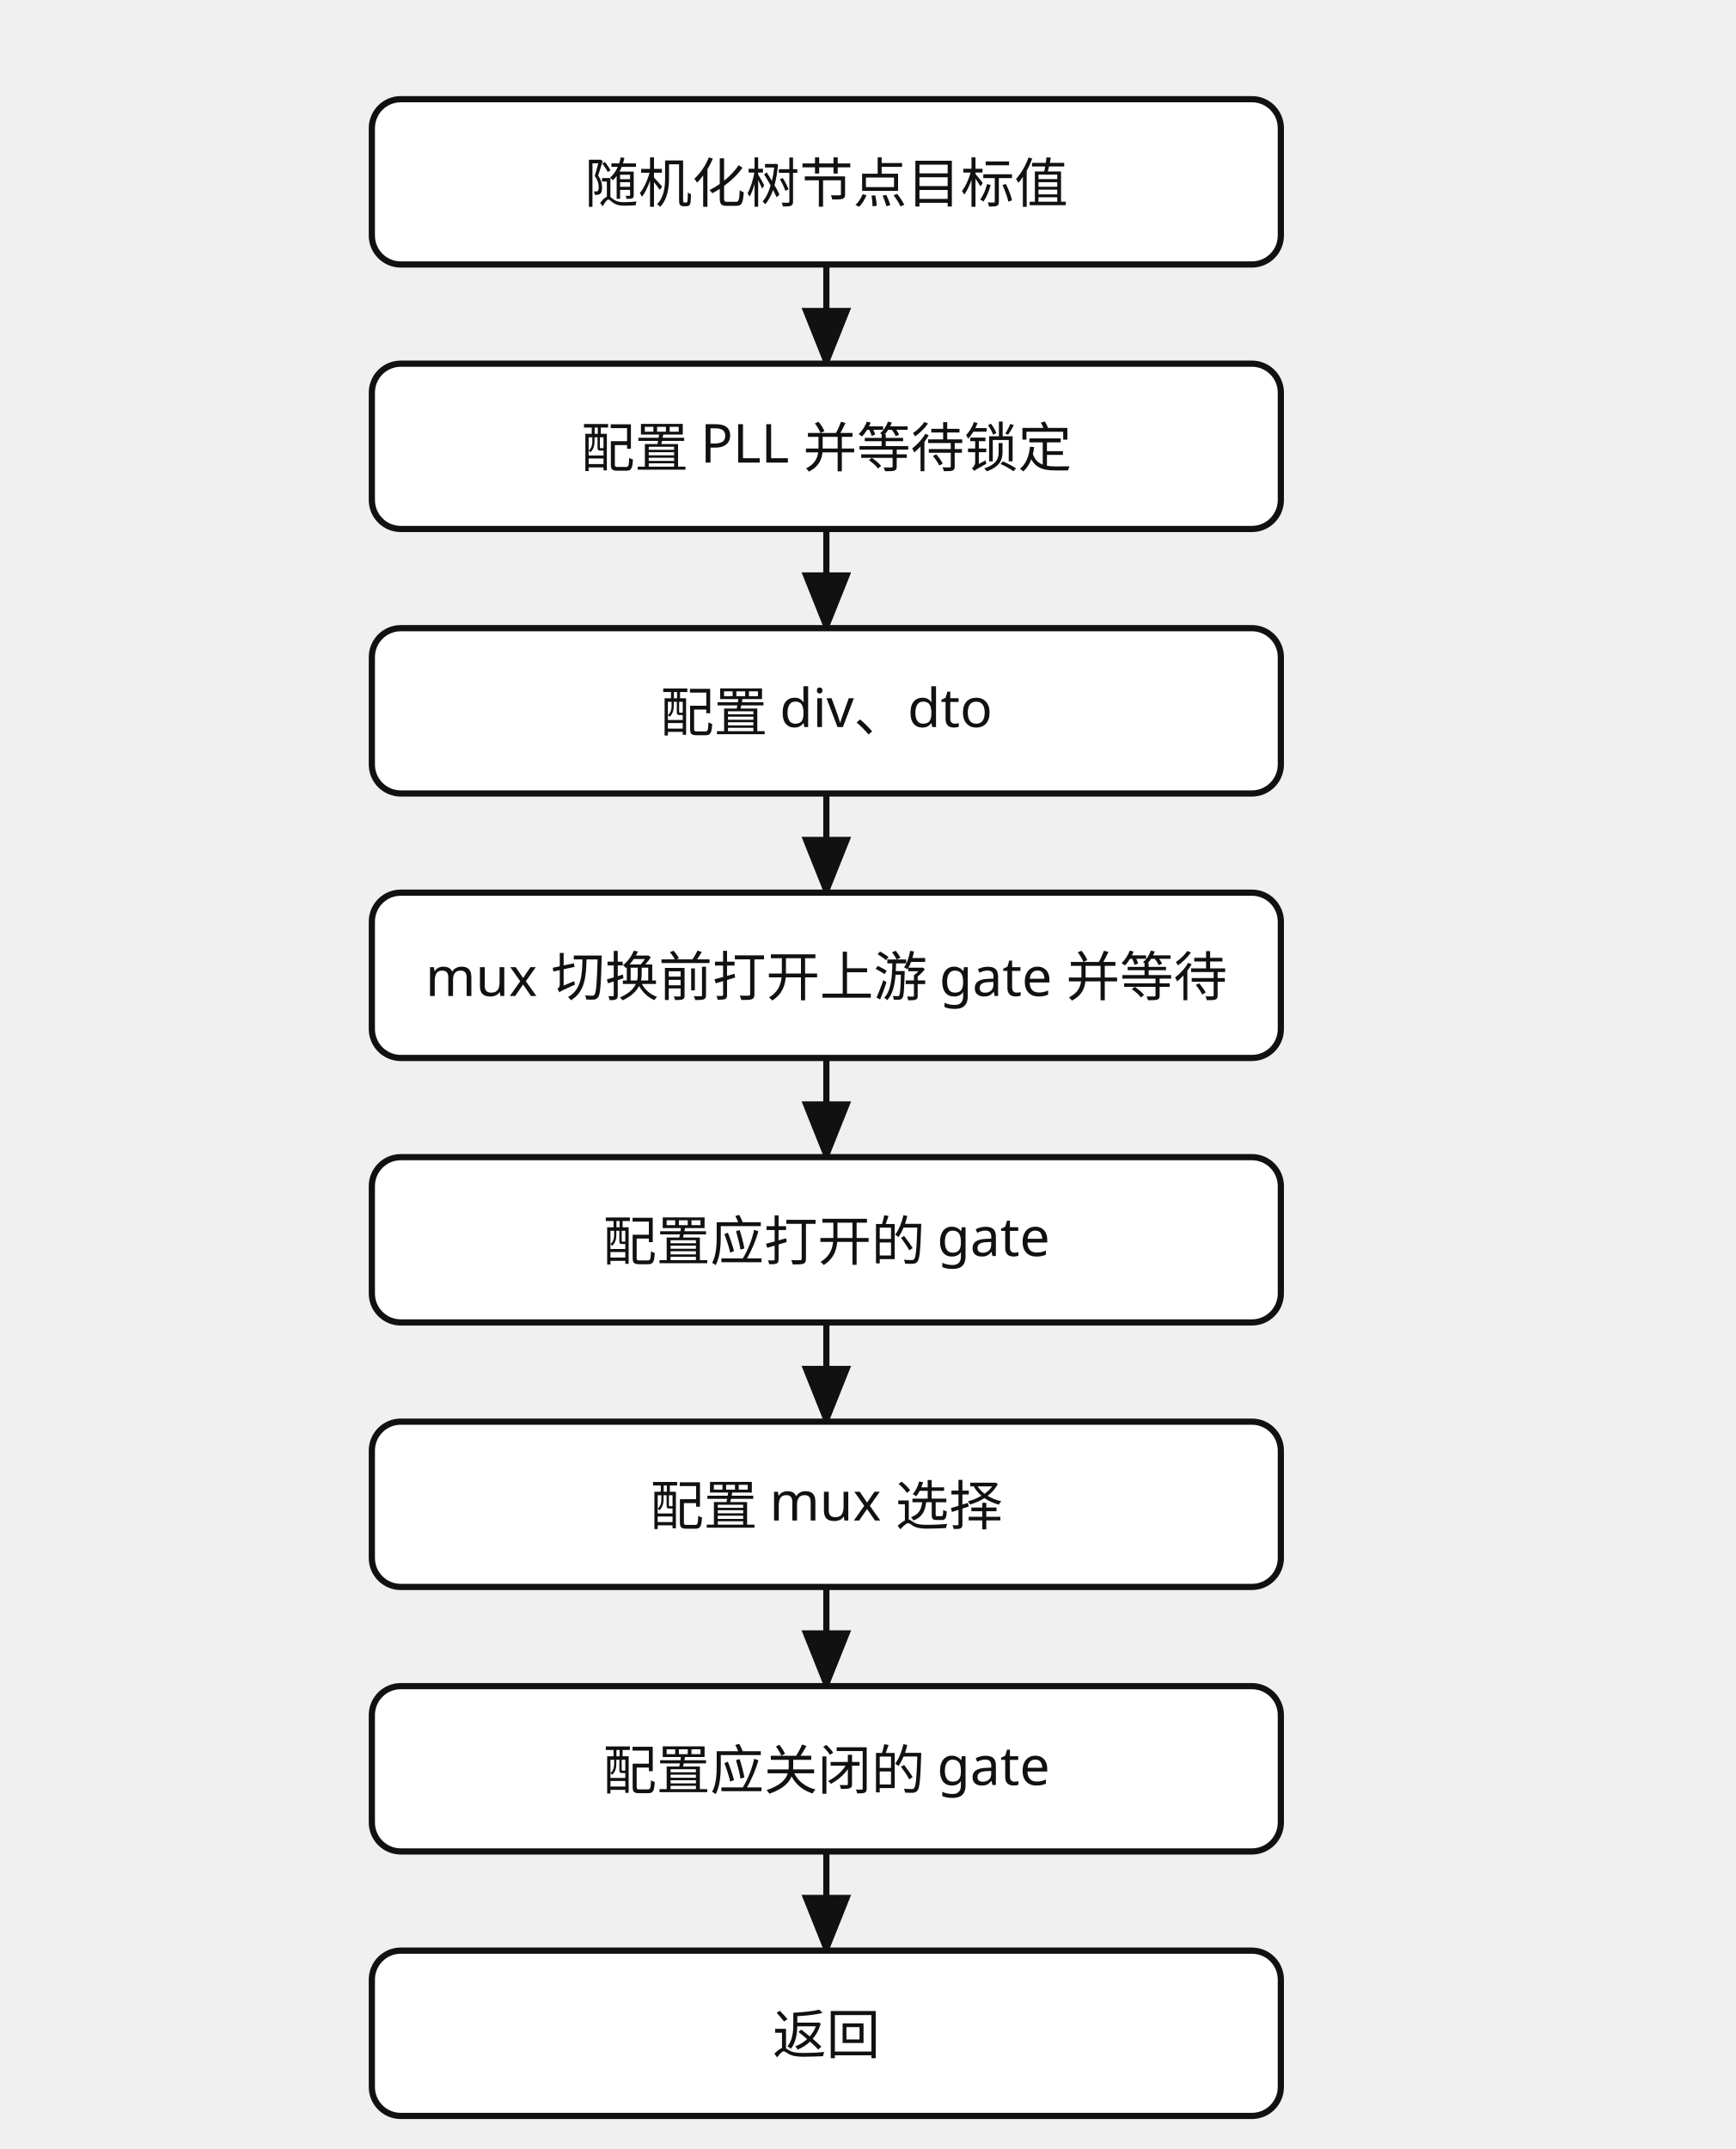
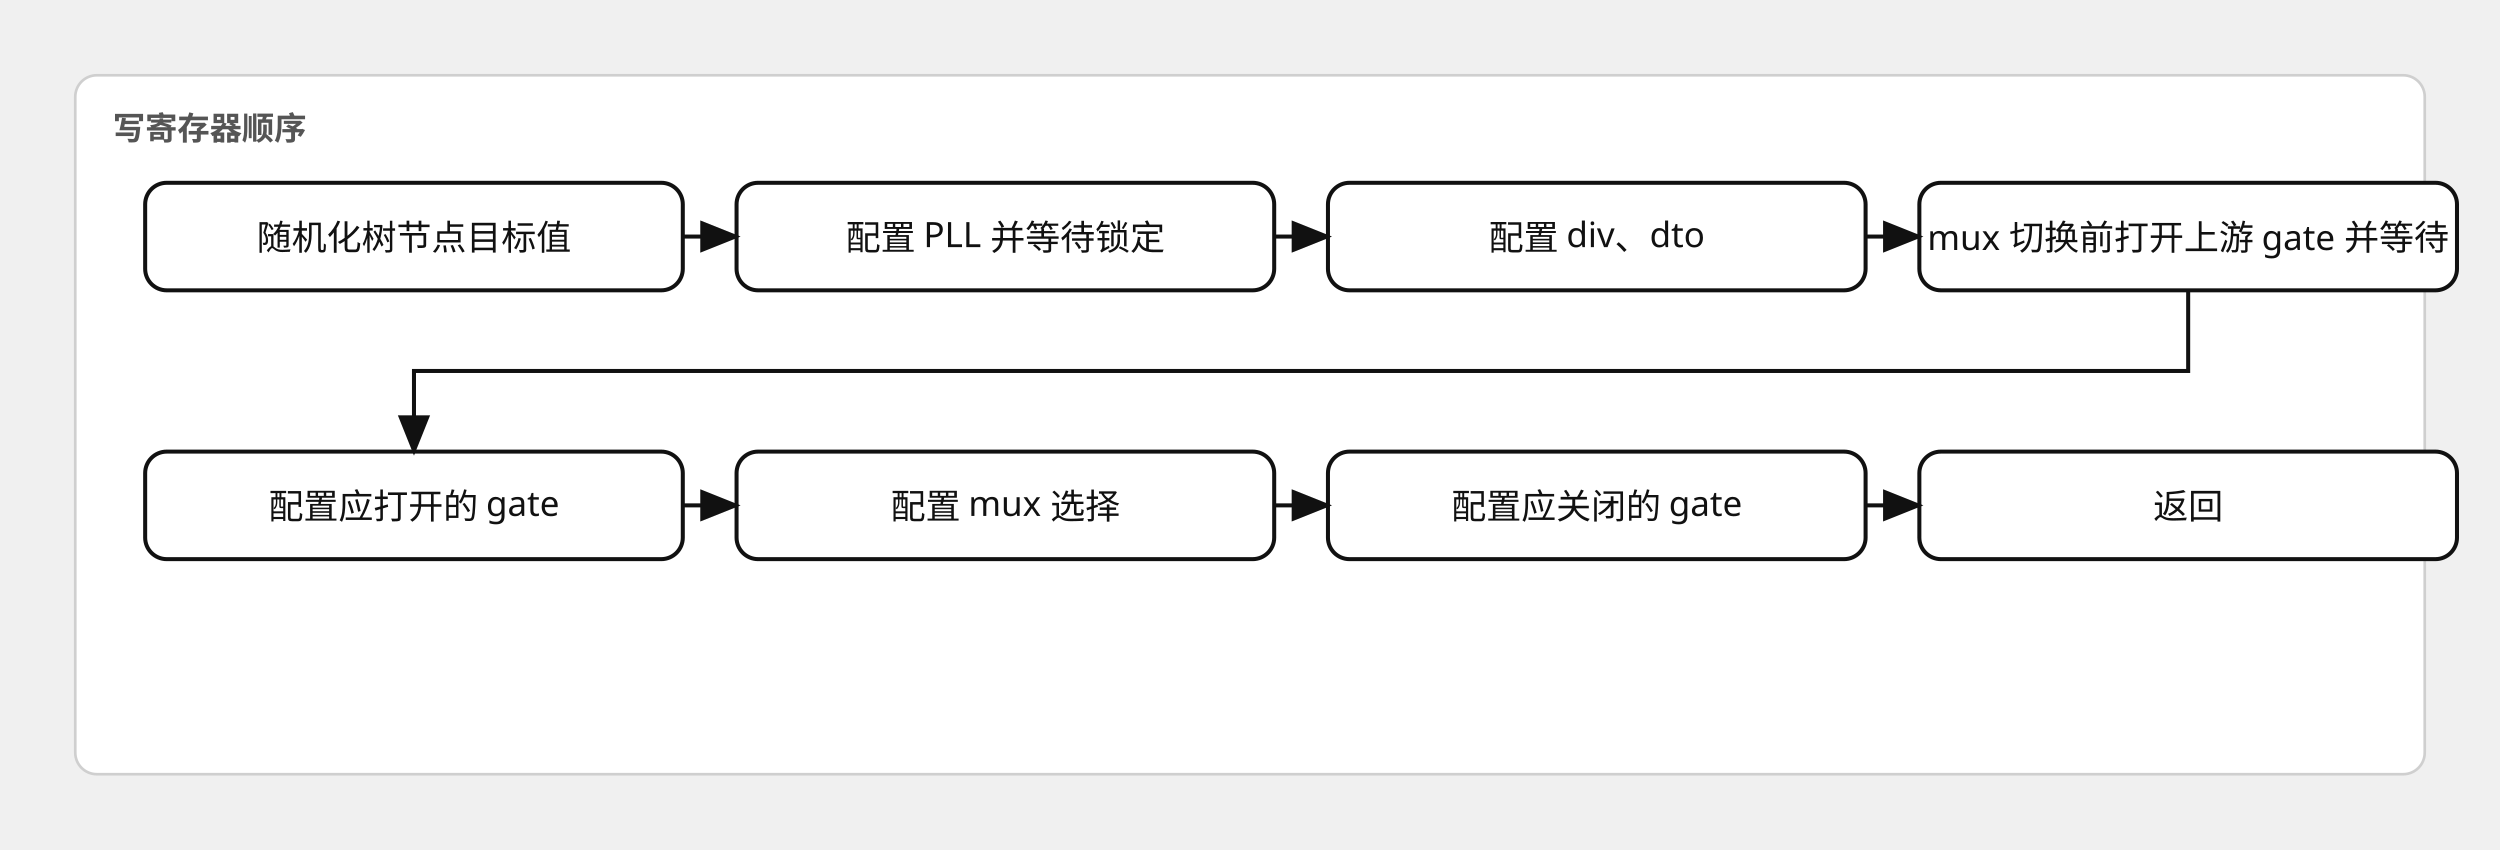
- <svg xmlns="http://www.w3.org/2000/svg" version="1.1" width="420px" height="520px" viewBox="0 0 420 520" xml:lang="zh-CN" content="&lt;mxfile host=&quot;app.diagrams.net&quot; agent=&quot;templates&quot; version=&quot;24.0.0&quot;&gt;&lt;diagram id=&quot;config-reg-flow&quot; name=&quot;Page-1&quot;&gt;&lt;mxGraphModel dx=&quot;900&quot; dy=&quot;600&quot; grid=&quot;1&quot; gridSize=&quot;10&quot; guides=&quot;1&quot; tooltips=&quot;1&quot; connect=&quot;1&quot; arrows=&quot;1&quot; fold=&quot;1&quot; page=&quot;1&quot; pageScale=&quot;1&quot; pageWidth=&quot;420&quot; pageHeight=&quot;520&quot; math=&quot;0&quot; shadow=&quot;0&quot; background=&quot;none&quot;&gt;&lt;root&gt;&lt;mxCell id=&quot;0&quot;/&gt;&lt;mxCell id=&quot;1&quot; parent=&quot;0&quot;/&gt;&lt;mxCell id=&quot;n1&quot; value=&quot;随机化树节点目标值&quot; style=&quot;rounded=1;whiteSpace=wrap;html=1;fillColor=#ffffff;strokeColor=#111111;strokeWidth=1.5;fontSize=13;fontColor=#111111;arcSize=8;align=center;verticalAlign=middle;&quot; vertex=&quot;1&quot; parent=&quot;1&quot;&gt;&lt;mxGeometry x=&quot;90&quot; y=&quot;24&quot; width=&quot;220&quot; height=&quot;40&quot; as=&quot;geometry&quot;/&gt;&lt;/mxCell&gt;&lt;mxCell id=&quot;n2&quot; value=&quot;配置 PLL 并等待锁定&quot; style=&quot;rounded=1;whiteSpace=wrap;html=1;fillColor=#ffffff;strokeColor=#111111;strokeWidth=1.5;fontSize=13;fontColor=#111111;arcSize=8;align=center;verticalAlign=middle;&quot; vertex=&quot;1&quot; parent=&quot;1&quot;&gt;&lt;mxGeometry x=&quot;90&quot; y=&quot;88&quot; width=&quot;220&quot; height=&quot;40&quot; as=&quot;geometry&quot;/&gt;&lt;/mxCell&gt;&lt;mxCell id=&quot;n3&quot; value=&quot;配置 div、dto&quot; style=&quot;rounded=1;whiteSpace=wrap;html=1;fillColor=#ffffff;strokeColor=#111111;strokeWidth=1.5;fontSize=13;fontColor=#111111;arcSize=8;align=center;verticalAlign=middle;&quot; vertex=&quot;1&quot; parent=&quot;1&quot;&gt;&lt;mxGeometry x=&quot;90&quot; y=&quot;152&quot; width=&quot;220&quot; height=&quot;40&quot; as=&quot;geometry&quot;/&gt;&lt;/mxCell&gt;&lt;mxCell id=&quot;n4&quot; value=&quot;mux 切换前打开上游 gate 并等待&quot; style=&quot;rounded=1;whiteSpace=wrap;html=1;fillColor=#ffffff;strokeColor=#111111;strokeWidth=1.5;fontSize=13;fontColor=#111111;arcSize=8;align=center;verticalAlign=middle;&quot; vertex=&quot;1&quot; parent=&quot;1&quot;&gt;&lt;mxGeometry x=&quot;90&quot; y=&quot;216&quot; width=&quot;220&quot; height=&quot;40&quot; as=&quot;geometry&quot;/&gt;&lt;/mxCell&gt;&lt;mxCell id=&quot;n5&quot; value=&quot;配置应打开的 gate&quot; style=&quot;rounded=1;whiteSpace=wrap;html=1;fillColor=#ffffff;strokeColor=#111111;strokeWidth=1.5;fontSize=13;fontColor=#111111;arcSize=8;align=center;verticalAlign=middle;&quot; vertex=&quot;1&quot; parent=&quot;1&quot;&gt;&lt;mxGeometry x=&quot;90&quot; y=&quot;280&quot; width=&quot;220&quot; height=&quot;40&quot; as=&quot;geometry&quot;/&gt;&lt;/mxCell&gt;&lt;mxCell id=&quot;n6&quot; value=&quot;配置 mux 选择&quot; style=&quot;rounded=1;whiteSpace=wrap;html=1;fillColor=#ffffff;strokeColor=#111111;strokeWidth=1.5;fontSize=13;fontColor=#111111;arcSize=8;align=center;verticalAlign=middle;&quot; vertex=&quot;1&quot; parent=&quot;1&quot;&gt;&lt;mxGeometry x=&quot;90&quot; y=&quot;344&quot; width=&quot;220&quot; height=&quot;40&quot; as=&quot;geometry&quot;/&gt;&lt;/mxCell&gt;&lt;mxCell id=&quot;n7&quot; value=&quot;配置应关闭的 gate&quot; style=&quot;rounded=1;whiteSpace=wrap;html=1;fillColor=#ffffff;strokeColor=#111111;strokeWidth=1.5;fontSize=13;fontColor=#111111;arcSize=8;align=center;verticalAlign=middle;&quot; vertex=&quot;1&quot; parent=&quot;1&quot;&gt;&lt;mxGeometry x=&quot;90&quot; y=&quot;408&quot; width=&quot;220&quot; height=&quot;40&quot; as=&quot;geometry&quot;/&gt;&lt;/mxCell&gt;&lt;mxCell id=&quot;n8&quot; value=&quot;返回&quot; style=&quot;rounded=1;whiteSpace=wrap;html=1;fillColor=#ffffff;strokeColor=#111111;strokeWidth=1.5;fontSize=13;fontColor=#111111;arcSize=8;align=center;verticalAlign=middle;&quot; vertex=&quot;1&quot; parent=&quot;1&quot;&gt;&lt;mxGeometry x=&quot;90&quot; y=&quot;472&quot; width=&quot;220&quot; height=&quot;40&quot; as=&quot;geometry&quot;/&gt;&lt;/mxCell&gt;&lt;mxCell id=&quot;e1&quot; style=&quot;edgeStyle=none;rounded=0;html=1;endArrow=classic;endFill=1;strokeColor=#111111;strokeWidth=1.5;fontSize=11;fontColor=#333333;&quot; edge=&quot;1&quot; parent=&quot;1&quot; source=&quot;n1&quot; target=&quot;n2&quot;&gt;&lt;mxGeometry relative=&quot;1&quot; as=&quot;geometry&quot;/&gt;&lt;/mxCell&gt;&lt;mxCell id=&quot;e2&quot; style=&quot;edgeStyle=none;rounded=0;html=1;endArrow=classic;endFill=1;strokeColor=#111111;strokeWidth=1.5;fontSize=11;fontColor=#333333;&quot; edge=&quot;1&quot; parent=&quot;1&quot; source=&quot;n2&quot; target=&quot;n3&quot;&gt;&lt;mxGeometry relative=&quot;1&quot; as=&quot;geometry&quot;/&gt;&lt;/mxCell&gt;&lt;mxCell id=&quot;e3&quot; style=&quot;edgeStyle=none;rounded=0;html=1;endArrow=classic;endFill=1;strokeColor=#111111;strokeWidth=1.5;fontSize=11;fontColor=#333333;&quot; edge=&quot;1&quot; parent=&quot;1&quot; source=&quot;n3&quot; target=&quot;n4&quot;&gt;&lt;mxGeometry relative=&quot;1&quot; as=&quot;geometry&quot;/&gt;&lt;/mxCell&gt;&lt;mxCell id=&quot;e4&quot; style=&quot;edgeStyle=none;rounded=0;html=1;endArrow=classic;endFill=1;strokeColor=#111111;strokeWidth=1.5;fontSize=11;fontColor=#333333;&quot; edge=&quot;1&quot; parent=&quot;1&quot; source=&quot;n4&quot; target=&quot;n5&quot;&gt;&lt;mxGeometry relative=&quot;1&quot; as=&quot;geometry&quot;/&gt;&lt;/mxCell&gt;&lt;mxCell id=&quot;e5&quot; style=&quot;edgeStyle=none;rounded=0;html=1;endArrow=classic;endFill=1;strokeColor=#111111;strokeWidth=1.5;fontSize=11;fontColor=#333333;&quot; edge=&quot;1&quot; parent=&quot;1&quot; source=&quot;n5&quot; target=&quot;n6&quot;&gt;&lt;mxGeometry relative=&quot;1&quot; as=&quot;geometry&quot;/&gt;&lt;/mxCell&gt;&lt;mxCell id=&quot;e6&quot; style=&quot;edgeStyle=none;rounded=0;html=1;endArrow=classic;endFill=1;strokeColor=#111111;strokeWidth=1.5;fontSize=11;fontColor=#333333;&quot; edge=&quot;1&quot; parent=&quot;1&quot; source=&quot;n6&quot; target=&quot;n7&quot;&gt;&lt;mxGeometry relative=&quot;1&quot; as=&quot;geometry&quot;/&gt;&lt;/mxCell&gt;&lt;mxCell id=&quot;e7&quot; style=&quot;edgeStyle=none;rounded=0;html=1;endArrow=classic;endFill=1;strokeColor=#111111;strokeWidth=1.5;fontSize=11;fontColor=#333333;&quot; edge=&quot;1&quot; parent=&quot;1&quot; source=&quot;n7&quot; target=&quot;n8&quot;&gt;&lt;mxGeometry relative=&quot;1&quot; as=&quot;geometry&quot;/&gt;&lt;/mxCell&gt;&lt;/root&gt;&lt;/mxGraphModel&gt;&lt;/diagram&gt;&lt;/mxfile&gt;" style="background-color: transparent; background-color: transparent;">
+ <svg xmlns="http://www.w3.org/2000/svg" version="1.1" width="930px" height="316px" viewBox="0 0 930 316" xml:lang="zh-CN" content="&lt;mxfile host=&quot;app.diagrams.net&quot; agent=&quot;templates&quot; version=&quot;24.0.0&quot;&gt;&lt;diagram id=&quot;config-reg-flow&quot; name=&quot;Page-1&quot;&gt;&lt;mxGraphModel dx=&quot;1200&quot; dy=&quot;800&quot; grid=&quot;1&quot; gridSize=&quot;10&quot; guides=&quot;1&quot; tooltips=&quot;1&quot; connect=&quot;1&quot; arrows=&quot;1&quot; fold=&quot;1&quot; page=&quot;1&quot; pageScale=&quot;1&quot; pageWidth=&quot;930&quot; pageHeight=&quot;316&quot; math=&quot;0&quot; shadow=&quot;0&quot; background=&quot;none&quot;&gt;&lt;root&gt;&lt;mxCell id=&quot;0&quot;/&gt;&lt;mxCell id=&quot;1&quot; parent=&quot;0&quot;/&gt;&lt;mxCell id=&quot;band&quot; value=&quot;写寄存器顺序&quot; style=&quot;rounded=1;whiteSpace=wrap;html=1;fillColor=#ffffff;strokeColor=#cfcfcf;fontColor=#555555;align=left;verticalAlign=top;spacingLeft=14;spacingTop=8;fontSize=12;fontStyle=1;arcSize=6;&quot; vertex=&quot;1&quot; parent=&quot;1&quot;&gt;&lt;mxGeometry x=&quot;28&quot; y=&quot;28&quot; width=&quot;874&quot; height=&quot;260&quot; as=&quot;geometry&quot;/&gt;&lt;/mxCell&gt;&lt;mxCell id=&quot;s0&quot; value=&quot;随机化树节点目标值&quot; style=&quot;rounded=1;whiteSpace=wrap;html=1;fillColor=#ffffff;strokeColor=#111111;strokeWidth=1.5;fontSize=13;fontColor=#111111;arcSize=8;align=center;verticalAlign=middle;&quot; vertex=&quot;1&quot; parent=&quot;1&quot;&gt;&lt;mxGeometry x=&quot;54&quot; y=&quot;68&quot; width=&quot;200&quot; height=&quot;40&quot; as=&quot;geometry&quot;/&gt;&lt;/mxCell&gt;&lt;mxCell id=&quot;s1&quot; value=&quot;配置 PLL 并等待锁定&quot; style=&quot;rounded=1;whiteSpace=wrap;html=1;fillColor=#ffffff;strokeColor=#111111;strokeWidth=1.5;fontSize=13;fontColor=#111111;arcSize=8;align=center;verticalAlign=middle;&quot; vertex=&quot;1&quot; parent=&quot;1&quot;&gt;&lt;mxGeometry x=&quot;274&quot; y=&quot;68&quot; width=&quot;200&quot; height=&quot;40&quot; as=&quot;geometry&quot;/&gt;&lt;/mxCell&gt;&lt;mxCell id=&quot;s2&quot; value=&quot;配置 div、dto&quot; style=&quot;rounded=1;whiteSpace=wrap;html=1;fillColor=#ffffff;strokeColor=#111111;strokeWidth=1.5;fontSize=13;fontColor=#111111;arcSize=8;align=center;verticalAlign=middle;&quot; vertex=&quot;1&quot; parent=&quot;1&quot;&gt;&lt;mxGeometry x=&quot;494&quot; y=&quot;68&quot; width=&quot;200&quot; height=&quot;40&quot; as=&quot;geometry&quot;/&gt;&lt;/mxCell&gt;&lt;mxCell id=&quot;s3&quot; value=&quot;mux 切换前打开上游 gate 并等待&quot; style=&quot;rounded=1;whiteSpace=wrap;html=1;fillColor=#ffffff;strokeColor=#111111;strokeWidth=1.5;fontSize=13;fontColor=#111111;arcSize=8;align=center;verticalAlign=middle;&quot; vertex=&quot;1&quot; parent=&quot;1&quot;&gt;&lt;mxGeometry x=&quot;714&quot; y=&quot;68&quot; width=&quot;200&quot; height=&quot;40&quot; as=&quot;geometry&quot;/&gt;&lt;/mxCell&gt;&lt;mxCell id=&quot;s4&quot; value=&quot;配置应打开的 gate&quot; style=&quot;rounded=1;whiteSpace=wrap;html=1;fillColor=#ffffff;strokeColor=#111111;strokeWidth=1.5;fontSize=13;fontColor=#111111;arcSize=8;align=center;verticalAlign=middle;&quot; vertex=&quot;1&quot; parent=&quot;1&quot;&gt;&lt;mxGeometry x=&quot;54&quot; y=&quot;168&quot; width=&quot;200&quot; height=&quot;40&quot; as=&quot;geometry&quot;/&gt;&lt;/mxCell&gt;&lt;mxCell id=&quot;s5&quot; value=&quot;配置 mux 选择&quot; style=&quot;rounded=1;whiteSpace=wrap;html=1;fillColor=#ffffff;strokeColor=#111111;strokeWidth=1.5;fontSize=13;fontColor=#111111;arcSize=8;align=center;verticalAlign=middle;&quot; vertex=&quot;1&quot; parent=&quot;1&quot;&gt;&lt;mxGeometry x=&quot;274&quot; y=&quot;168&quot; width=&quot;200&quot; height=&quot;40&quot; as=&quot;geometry&quot;/&gt;&lt;/mxCell&gt;&lt;mxCell id=&quot;s6&quot; value=&quot;配置应关闭的 gate&quot; style=&quot;rounded=1;whiteSpace=wrap;html=1;fillColor=#ffffff;strokeColor=#111111;strokeWidth=1.5;fontSize=13;fontColor=#111111;arcSize=8;align=center;verticalAlign=middle;&quot; vertex=&quot;1&quot; parent=&quot;1&quot;&gt;&lt;mxGeometry x=&quot;494&quot; y=&quot;168&quot; width=&quot;200&quot; height=&quot;40&quot; as=&quot;geometry&quot;/&gt;&lt;/mxCell&gt;&lt;mxCell id=&quot;s7&quot; value=&quot;返回&quot; style=&quot;rounded=1;whiteSpace=wrap;html=1;fillColor=#ffffff;strokeColor=#111111;strokeWidth=1.5;fontSize=13;fontColor=#111111;arcSize=8;align=center;verticalAlign=middle;&quot; vertex=&quot;1&quot; parent=&quot;1&quot;&gt;&lt;mxGeometry x=&quot;714&quot; y=&quot;168&quot; width=&quot;200&quot; height=&quot;40&quot; as=&quot;geometry&quot;/&gt;&lt;/mxCell&gt;&lt;mxCell id=&quot;e0&quot; style=&quot;edgeStyle=orthogonalEdgeStyle;rounded=0;html=1;endArrow=classic;endFill=1;strokeColor=#111111;strokeWidth=1.5;&quot; edge=&quot;1&quot; parent=&quot;1&quot; source=&quot;s0&quot; target=&quot;s1&quot;&gt;&lt;mxGeometry relative=&quot;1&quot; as=&quot;geometry&quot;/&gt;&lt;/mxCell&gt;&lt;mxCell id=&quot;e1&quot; style=&quot;edgeStyle=orthogonalEdgeStyle;rounded=0;html=1;endArrow=classic;endFill=1;strokeColor=#111111;strokeWidth=1.5;&quot; edge=&quot;1&quot; parent=&quot;1&quot; source=&quot;s1&quot; target=&quot;s2&quot;&gt;&lt;mxGeometry relative=&quot;1&quot; as=&quot;geometry&quot;/&gt;&lt;/mxCell&gt;&lt;mxCell id=&quot;e2&quot; style=&quot;edgeStyle=orthogonalEdgeStyle;rounded=0;html=1;endArrow=classic;endFill=1;strokeColor=#111111;strokeWidth=1.5;&quot; edge=&quot;1&quot; parent=&quot;1&quot; source=&quot;s2&quot; target=&quot;s3&quot;&gt;&lt;mxGeometry relative=&quot;1&quot; as=&quot;geometry&quot;/&gt;&lt;/mxCell&gt;&lt;mxCell id=&quot;e3&quot; style=&quot;edgeStyle=orthogonalEdgeStyle;rounded=0;html=1;endArrow=classic;endFill=1;strokeColor=#111111;strokeWidth=1.5;exitX=0.5;exitY=1;exitDx=0;exitDy=0;entryX=0.5;entryY=0;entryDx=0;entryDy=0;&quot; edge=&quot;1&quot; parent=&quot;1&quot; source=&quot;s3&quot; target=&quot;s4&quot;&gt;&lt;mxGeometry relative=&quot;1&quot; as=&quot;geometry&quot;&gt;&lt;Array as=&quot;points&quot;&gt;&lt;mxPoint x=&quot;814&quot; y=&quot;138&quot;/&gt;&lt;mxPoint x=&quot;154&quot; y=&quot;138&quot;/&gt;&lt;/Array&gt;&lt;/mxGeometry&gt;&lt;/mxCell&gt;&lt;mxCell id=&quot;e4&quot; style=&quot;edgeStyle=orthogonalEdgeStyle;rounded=0;html=1;endArrow=classic;endFill=1;strokeColor=#111111;strokeWidth=1.5;&quot; edge=&quot;1&quot; parent=&quot;1&quot; source=&quot;s4&quot; target=&quot;s5&quot;&gt;&lt;mxGeometry relative=&quot;1&quot; as=&quot;geometry&quot;/&gt;&lt;/mxCell&gt;&lt;mxCell id=&quot;e5&quot; style=&quot;edgeStyle=orthogonalEdgeStyle;rounded=0;html=1;endArrow=classic;endFill=1;strokeColor=#111111;strokeWidth=1.5;&quot; edge=&quot;1&quot; parent=&quot;1&quot; source=&quot;s5&quot; target=&quot;s6&quot;&gt;&lt;mxGeometry relative=&quot;1&quot; as=&quot;geometry&quot;/&gt;&lt;/mxCell&gt;&lt;mxCell id=&quot;e6&quot; style=&quot;edgeStyle=orthogonalEdgeStyle;rounded=0;html=1;endArrow=classic;endFill=1;strokeColor=#111111;strokeWidth=1.5;&quot; edge=&quot;1&quot; parent=&quot;1&quot; source=&quot;s6&quot; target=&quot;s7&quot;&gt;&lt;mxGeometry relative=&quot;1&quot; as=&quot;geometry&quot;/&gt;&lt;/mxCell&gt;&lt;/root&gt;&lt;/mxGraphModel&gt;&lt;/diagram&gt;&lt;/mxfile&gt;" style="background-color: transparent; background-color: transparent;">
  <defs>
    <marker id="arrowBlack" markerWidth="10" markerHeight="8" refX="9" refY="4" orient="auto" markerUnits="strokeWidth">
      <path d="M0,0 L10,4 L0,8 Z" fill="#111" />
    </marker>
-     <marker id="arrowGray" markerWidth="10" markerHeight="8" refX="9" refY="4" orient="auto" markerUnits="strokeWidth">
-       <path d="M0,0 L10,4 L0,8 Z" fill="#777" />
-     </marker>
  </defs>
-   <rect x="90" y="24" width="220" height="40" rx="7" fill="#fff" stroke="#111" stroke-width="1.5" />
-   <text x="200" y="49" text-anchor="middle" font-family="Microsoft YaHei, PingFang SC, sans-serif" font-size="13" fill="#111">随机化树节点目标值</text>
-   <line x1="200" y1="64" x2="200" y2="88" fill="none" stroke="#111" stroke-width="1.5" marker-end="url(#arrowBlack)" />
-   <rect x="90" y="88" width="220" height="40" rx="7" fill="#fff" stroke="#111" stroke-width="1.5" />
-   <text x="200" y="113" text-anchor="middle" font-family="Microsoft YaHei, PingFang SC, sans-serif" font-size="13" fill="#111">配置 PLL 并等待锁定</text>
-   <line x1="200" y1="128" x2="200" y2="152" fill="none" stroke="#111" stroke-width="1.5" marker-end="url(#arrowBlack)" />
-   <rect x="90" y="152" width="220" height="40" rx="7" fill="#fff" stroke="#111" stroke-width="1.5" />
-   <text x="200" y="177" text-anchor="middle" font-family="Microsoft YaHei, PingFang SC, sans-serif" font-size="13" fill="#111">配置 div、dto</text>
-   <line x1="200" y1="192" x2="200" y2="216" fill="none" stroke="#111" stroke-width="1.5" marker-end="url(#arrowBlack)" />
-   <rect x="90" y="216" width="220" height="40" rx="7" fill="#fff" stroke="#111" stroke-width="1.5" />
-   <text x="200" y="241" text-anchor="middle" font-family="Microsoft YaHei, PingFang SC, sans-serif" font-size="13" fill="#111">mux 切换前打开上游 gate 并等待</text>
-   <line x1="200" y1="256" x2="200" y2="280" fill="none" stroke="#111" stroke-width="1.5" marker-end="url(#arrowBlack)" />
-   <rect x="90" y="280" width="220" height="40" rx="7" fill="#fff" stroke="#111" stroke-width="1.5" />
-   <text x="200" y="305" text-anchor="middle" font-family="Microsoft YaHei, PingFang SC, sans-serif" font-size="13" fill="#111">配置应打开的 gate</text>
-   <line x1="200" y1="320" x2="200" y2="344" fill="none" stroke="#111" stroke-width="1.5" marker-end="url(#arrowBlack)" />
-   <rect x="90" y="344" width="220" height="40" rx="7" fill="#fff" stroke="#111" stroke-width="1.5" />
-   <text x="200" y="369" text-anchor="middle" font-family="Microsoft YaHei, PingFang SC, sans-serif" font-size="13" fill="#111">配置 mux 选择</text>
-   <line x1="200" y1="384" x2="200" y2="408" fill="none" stroke="#111" stroke-width="1.5" marker-end="url(#arrowBlack)" />
-   <rect x="90" y="408" width="220" height="40" rx="7" fill="#fff" stroke="#111" stroke-width="1.5" />
-   <text x="200" y="433" text-anchor="middle" font-family="Microsoft YaHei, PingFang SC, sans-serif" font-size="13" fill="#111">配置应关闭的 gate</text>
-   <line x1="200" y1="448" x2="200" y2="472" fill="none" stroke="#111" stroke-width="1.5" marker-end="url(#arrowBlack)" />
-   <rect x="90" y="472" width="220" height="40" rx="7" fill="#fff" stroke="#111" stroke-width="1.5" />
-   <text x="200" y="497" text-anchor="middle" font-family="Microsoft YaHei, PingFang SC, sans-serif" font-size="13" fill="#111">返回</text>
+   <rect x="28" y="28" width="874" height="260" rx="8" fill="#fff" stroke="#cfcfcf" />
+   <text x="42" y="52" font-family="Microsoft YaHei, PingFang SC, sans-serif" font-size="12" font-weight="700" fill="#555">写寄存器顺序</text>
+   <rect x="54" y="68" width="200" height="40" rx="8" fill="#fff" stroke="#111" stroke-width="1.5" />
+   <text x="154" y="93" text-anchor="middle" font-family="Microsoft YaHei, PingFang SC, sans-serif" font-size="13" fill="#111">随机化树节点目标值</text>
+   <rect x="274" y="68" width="200" height="40" rx="8" fill="#fff" stroke="#111" stroke-width="1.5" />
+   <text x="374" y="93" text-anchor="middle" font-family="Microsoft YaHei, PingFang SC, sans-serif" font-size="13" fill="#111">配置 PLL 并等待锁定</text>
+   <rect x="494" y="68" width="200" height="40" rx="8" fill="#fff" stroke="#111" stroke-width="1.5" />
+   <text x="594" y="93" text-anchor="middle" font-family="Microsoft YaHei, PingFang SC, sans-serif" font-size="13" fill="#111">配置 div、dto</text>
+   <rect x="714" y="68" width="200" height="40" rx="8" fill="#fff" stroke="#111" stroke-width="1.5" />
+   <text x="814" y="93" text-anchor="middle" font-family="Microsoft YaHei, PingFang SC, sans-serif" font-size="13" fill="#111">mux 切换前打开上游 gate 并等待</text>
+   <rect x="54" y="168" width="200" height="40" rx="8" fill="#fff" stroke="#111" stroke-width="1.5" />
+   <text x="154" y="193" text-anchor="middle" font-family="Microsoft YaHei, PingFang SC, sans-serif" font-size="13" fill="#111">配置应打开的 gate</text>
+   <rect x="274" y="168" width="200" height="40" rx="8" fill="#fff" stroke="#111" stroke-width="1.5" />
+   <text x="374" y="193" text-anchor="middle" font-family="Microsoft YaHei, PingFang SC, sans-serif" font-size="13" fill="#111">配置 mux 选择</text>
+   <rect x="494" y="168" width="200" height="40" rx="8" fill="#fff" stroke="#111" stroke-width="1.5" />
+   <text x="594" y="193" text-anchor="middle" font-family="Microsoft YaHei, PingFang SC, sans-serif" font-size="13" fill="#111">配置应关闭的 gate</text>
+   <rect x="714" y="168" width="200" height="40" rx="8" fill="#fff" stroke="#111" stroke-width="1.5" />
+   <text x="814" y="193" text-anchor="middle" font-family="Microsoft YaHei, PingFang SC, sans-serif" font-size="13" fill="#111">返回</text>
+   <path d="M 254 88 L 274 88" fill="none" stroke="#111" stroke-width="1.5" marker-end="url(#arrowBlack)" />
+   <path d="M 474 88 L 494 88" fill="none" stroke="#111" stroke-width="1.5" marker-end="url(#arrowBlack)" />
+   <path d="M 694 88 L 714 88" fill="none" stroke="#111" stroke-width="1.5" marker-end="url(#arrowBlack)" />
+   <path d="M 814 108 L 814 138 L 154 138 L 154 168" fill="none" stroke="#111" stroke-width="1.5" marker-end="url(#arrowBlack)" />
+   <path d="M 254 188 L 274 188" fill="none" stroke="#111" stroke-width="1.5" marker-end="url(#arrowBlack)" />
+   <path d="M 474 188 L 494 188" fill="none" stroke="#111" stroke-width="1.5" marker-end="url(#arrowBlack)" />
+   <path d="M 694 188 L 714 188" fill="none" stroke="#111" stroke-width="1.5" marker-end="url(#arrowBlack)" />
</svg>
